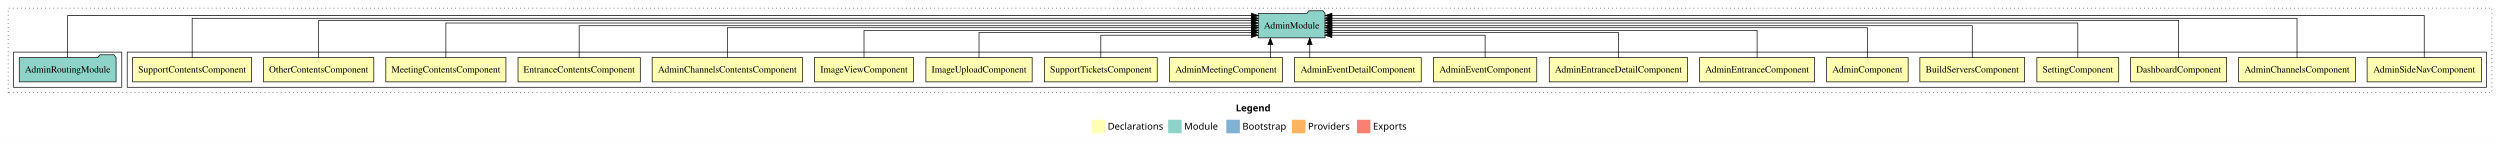
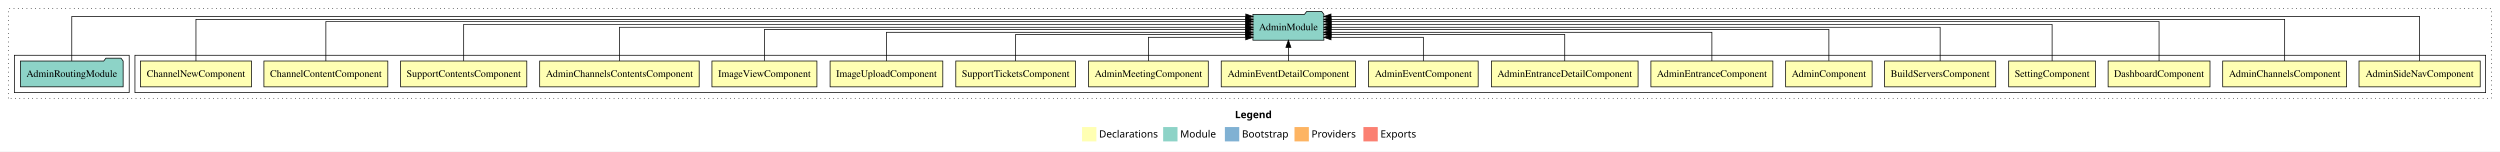
- <svg xmlns="http://www.w3.org/2000/svg" width="3695pt" height="211pt" viewBox="0.00 0.00 3695.00 211.00">
+ <svg xmlns="http://www.w3.org/2000/svg" width="3483pt" height="211pt" viewBox="0.00 0.00 3483.00 211.00">
  <g id="graph0" class="graph" transform="scale(1 1) rotate(0) translate(4 207)">
-     <polygon fill="#ffffff" stroke="transparent" points="-4,4 -4,-207 3691,-207 3691,4 -4,4" />
-     <text text-anchor="start" x="1822.509" y="-42.4" font-family="sans-serif" font-weight="bold" font-size="14.00" fill="#000000">Legend</text>
-     <polygon fill="#ffffb3" stroke="transparent" points="1609.5,-10 1609.5,-30 1629.5,-30 1629.5,-10 1609.5,-10" />
-     <text text-anchor="start" x="1633.129" y="-15.4" font-family="sans-serif" font-size="14.00" fill="#000000">  Declarations</text>
-     <polygon fill="#8dd3c7" stroke="transparent" points="1722.5,-10 1722.5,-30 1742.5,-30 1742.5,-10 1722.5,-10" />
-     <text text-anchor="start" x="1746.225" y="-15.4" font-family="sans-serif" font-size="14.00" fill="#000000">  Module</text>
-     <polygon fill="#80b1d3" stroke="transparent" points="1808.5,-10 1808.5,-30 1828.5,-30 1828.5,-10 1808.5,-10" />
-     <text text-anchor="start" x="1832.281" y="-15.4" font-family="sans-serif" font-size="14.00" fill="#000000">  Bootstrap</text>
-     <polygon fill="#fdb462" stroke="transparent" points="1905.5,-10 1905.5,-30 1925.5,-30 1925.5,-10 1905.5,-10" />
-     <text text-anchor="start" x="1929.173" y="-15.4" font-family="sans-serif" font-size="14.00" fill="#000000">  Providers</text>
-     <polygon fill="#fb8072" stroke="transparent" points="2001.5,-10 2001.5,-30 2021.5,-30 2021.5,-10 2001.5,-10" />
-     <text text-anchor="start" x="2025.226" y="-15.4" font-family="sans-serif" font-size="14.00" fill="#000000">  Exports</text>
+     <polygon fill="#ffffff" stroke="transparent" points="-4,4 -4,-207 3479,-207 3479,4 -4,4" />
+     <text text-anchor="start" x="1716.509" y="-42.4" font-family="sans-serif" font-weight="bold" font-size="14.00" fill="#000000">Legend</text>
+     <polygon fill="#ffffb3" stroke="transparent" points="1503.5,-10 1503.5,-30 1523.5,-30 1523.5,-10 1503.5,-10" />
+     <text text-anchor="start" x="1527.129" y="-15.4" font-family="sans-serif" font-size="14.00" fill="#000000">  Declarations</text>
+     <polygon fill="#8dd3c7" stroke="transparent" points="1616.5,-10 1616.5,-30 1636.5,-30 1636.5,-10 1616.5,-10" />
+     <text text-anchor="start" x="1640.225" y="-15.4" font-family="sans-serif" font-size="14.00" fill="#000000">  Module</text>
+     <polygon fill="#80b1d3" stroke="transparent" points="1702.5,-10 1702.5,-30 1722.5,-30 1722.5,-10 1702.5,-10" />
+     <text text-anchor="start" x="1726.281" y="-15.4" font-family="sans-serif" font-size="14.00" fill="#000000">  Bootstrap</text>
+     <polygon fill="#fdb462" stroke="transparent" points="1799.5,-10 1799.5,-30 1819.5,-30 1819.5,-10 1799.5,-10" />
+     <text text-anchor="start" x="1823.173" y="-15.4" font-family="sans-serif" font-size="14.00" fill="#000000">  Providers</text>
+     <polygon fill="#fb8072" stroke="transparent" points="1895.5,-10 1895.5,-30 1915.5,-30 1915.5,-10 1895.5,-10" />
+     <text text-anchor="start" x="1919.226" y="-15.4" font-family="sans-serif" font-size="14.00" fill="#000000">  Exports</text>
    <g id="clust1" class="cluster">
-       <polygon fill="none" stroke="#000000" stroke-dasharray="1,5" points="8,-70 8,-195 3679,-195 3679,-70 8,-70" />
+       <polygon fill="none" stroke="#000000" stroke-dasharray="1,5" points="8,-70 8,-195 3467,-195 3467,-70 8,-70" />
    </g>
    <g id="clust2" class="cluster">
-       <polygon fill="none" stroke="#000000" points="184,-78 184,-130 3671,-130 3671,-78 184,-78" />
+       <polygon fill="none" stroke="#000000" points="184,-78 184,-130 3459,-130 3459,-78 184,-78" />
    </g>
-     <g id="clust22" class="cluster">
+     <g id="clust21" class="cluster">
      <polygon fill="none" stroke="#000000" points="16,-78 16,-130 176,-130 176,-78 16,-78" />
    </g>
    <g id="node1" class="node">
-       <polygon fill="#ffffb3" stroke="#000000" points="3663.43,-122 3494.57,-122 3494.57,-86 3663.43,-86 3663.43,-122" />
-       <text text-anchor="middle" x="3579" y="-99.8" font-family="Times,serif" font-size="14.00" fill="#000000">AdminSideNavComponent</text>
+       <polygon fill="#ffffb3" stroke="#000000" points="3451.43,-122 3282.57,-122 3282.57,-86 3451.43,-86 3451.43,-122" />
+       <text text-anchor="middle" x="3367" y="-99.8" font-family="Times,serif" font-size="14.00" fill="#000000">AdminSideNavComponent</text>
+     </g>
+     <g id="node19" class="node">
+       <polygon fill="#8dd3c7" stroke="#000000" points="1840.439,-187 1837.439,-191 1816.439,-191 1813.439,-187 1741.561,-187 1741.561,-151 1840.439,-151 1840.439,-187" />
+       <text text-anchor="middle" x="1791" y="-164.8" font-family="Times,serif" font-size="14.00" fill="#000000">AdminModule</text>
+     </g>
+     <g id="edge1" class="edge">
+       <path fill="none" stroke="#000000" d="M3367,-122.153C3367,-145.757 3367,-184 3367,-184 3367,-184 1850.331,-184 1850.331,-184" />
+       <polygon fill="#000000" stroke="#000000" points="1850.331,-180.5 1840.331,-184 1850.331,-187.5 1850.331,-180.5" />
+     </g>
+     <g id="node2" class="node">
+       <polygon fill="#ffffb3" stroke="#000000" points="3265.322,-122 3092.678,-122 3092.678,-86 3265.322,-86 3265.322,-122" />
+       <text text-anchor="middle" x="3179" y="-99.8" font-family="Times,serif" font-size="14.00" fill="#000000">AdminChannelsComponent</text>
+     </g>
+     <g id="edge2" class="edge">
+       <path fill="none" stroke="#000000" d="M3179,-122.011C3179,-144.485 3179,-180 3179,-180 3179,-180 1850.4,-180 1850.4,-180" />
+       <polygon fill="#000000" stroke="#000000" points="1850.4,-176.5 1840.4,-180 1850.4,-183.5 1850.4,-176.5" />
+     </g>
+     <g id="node3" class="node">
+       <polygon fill="#ffffb3" stroke="#000000" points="3074.973,-122 2933.027,-122 2933.027,-86 3074.973,-86 3074.973,-122" />
+       <text text-anchor="middle" x="3004" y="-99.8" font-family="Times,serif" font-size="14.00" fill="#000000">DashboardComponent</text>
+     </g>
+     <g id="edge3" class="edge">
+       <path fill="none" stroke="#000000" d="M3004,-122.045C3004,-143.662 3004,-177 3004,-177 3004,-177 1850.432,-177 1850.432,-177" />
+       <polygon fill="#000000" stroke="#000000" points="1850.432,-173.5 1840.432,-177 1850.432,-180.5 1850.432,-173.5" />
+     </g>
+     <g id="node4" class="node">
+       <polygon fill="#ffffb3" stroke="#000000" points="2915.501,-122 2794.499,-122 2794.499,-86 2915.501,-86 2915.501,-122" />
+       <text text-anchor="middle" x="2855" y="-99.8" font-family="Times,serif" font-size="14.00" fill="#000000">SettingComponent</text>
+     </g>
+     <g id="edge4" class="edge">
+       <path fill="none" stroke="#000000" d="M2855,-122.129C2855,-142.572 2855,-173 2855,-173 2855,-173 1850.538,-173 1850.538,-173" />
+       <polygon fill="#000000" stroke="#000000" points="1850.538,-169.5 1840.538,-173 1850.538,-176.5 1850.538,-169.5" />
+     </g>
+     <g id="node5" class="node">
+       <polygon fill="#ffffb3" stroke="#000000" points="2776.428,-122 2621.572,-122 2621.572,-86 2776.428,-86 2776.428,-122" />
+       <text text-anchor="middle" x="2699" y="-99.8" font-family="Times,serif" font-size="14.00" fill="#000000">BuildServersComponent</text>
+     </g>
+     <g id="edge5" class="edge">
+       <path fill="none" stroke="#000000" d="M2699,-122.106C2699,-141.339 2699,-169 2699,-169 2699,-169 1850.463,-169 1850.463,-169" />
+       <polygon fill="#000000" stroke="#000000" points="1850.463,-165.5 1840.463,-169 1850.463,-172.5 1850.463,-165.5" />
+     </g>
+     <g id="node6" class="node">
+       <polygon fill="#ffffb3" stroke="#000000" points="2604.22,-122 2483.78,-122 2483.78,-86 2604.22,-86 2604.22,-122" />
+       <text text-anchor="middle" x="2544" y="-99.8" font-family="Times,serif" font-size="14.00" fill="#000000">AdminComponent</text>
+     </g>
+     <g id="edge6" class="edge">
+       <path fill="none" stroke="#000000" d="M2544,-122.267C2544,-140.555 2544,-166 2544,-166 2544,-166 1850.406,-166 1850.406,-166" />
+       <polygon fill="#000000" stroke="#000000" points="1850.407,-162.5 1840.406,-166 1850.406,-169.5 1850.407,-162.5" />
+     </g>
+     <g id="node7" class="node">
+       <polygon fill="#ffffb3" stroke="#000000" points="2465.968,-122 2296.032,-122 2296.032,-86 2465.968,-86 2465.968,-122" />
+       <text text-anchor="middle" x="2381" y="-99.8" font-family="Times,serif" font-size="14.00" fill="#000000">AdminEntranceComponent</text>
+     </g>
+     <g id="edge7" class="edge">
+       <path fill="none" stroke="#000000" d="M2381,-122.034C2381,-139.06 2381,-162 2381,-162 2381,-162 1850.288,-162 1850.288,-162" />
+       <polygon fill="#000000" stroke="#000000" points="1850.288,-158.5 1840.288,-162 1850.288,-165.5 1850.288,-158.5" />
+     </g>
+     <g id="node8" class="node">
+       <polygon fill="#ffffb3" stroke="#000000" points="2278.175,-122 2073.825,-122 2073.825,-86 2278.175,-86 2278.175,-122" />
+       <text text-anchor="middle" x="2176" y="-99.8" font-family="Times,serif" font-size="14.00" fill="#000000">AdminEntranceDetailComponent</text>
+     </g>
+     <g id="edge8" class="edge">
+       <path fill="none" stroke="#000000" d="M2176,-122.009C2176,-138.049 2176,-159 2176,-159 2176,-159 1850.544,-159 1850.544,-159" />
+       <polygon fill="#000000" stroke="#000000" points="1850.544,-155.5 1840.544,-159 1850.544,-162.5 1850.544,-155.5" />
+     </g>
+     <g id="node9" class="node">
+       <polygon fill="#ffffb3" stroke="#000000" points="2055.378,-122 1902.622,-122 1902.622,-86 2055.378,-86 2055.378,-122" />
+       <text text-anchor="middle" x="1979" y="-99.8" font-family="Times,serif" font-size="14.00" fill="#000000">AdminEventComponent</text>
+     </g>
+     <g id="edge9" class="edge">
+       <path fill="none" stroke="#000000" d="M1979,-122.124C1979,-136.783 1979,-155 1979,-155 1979,-155 1850.395,-155 1850.395,-155" />
+       <polygon fill="#000000" stroke="#000000" points="1850.395,-151.5 1840.395,-155 1850.395,-158.5 1850.395,-151.5" />
+     </g>
+     <g id="node10" class="node">
+       <polygon fill="#ffffb3" stroke="#000000" points="1884.586,-122 1697.414,-122 1697.414,-86 1884.586,-86 1884.586,-122" />
+       <text text-anchor="middle" x="1791" y="-99.8" font-family="Times,serif" font-size="14.00" fill="#000000">AdminEventDetailComponent</text>
+     </g>
+     <g id="edge10" class="edge">
+       <path fill="none" stroke="#000000" d="M1791,-122.106C1791,-122.106 1791,-140.991 1791,-140.991" />
+       <polygon fill="#000000" stroke="#000000" points="1787.5,-140.991 1791,-150.991 1794.5,-140.991 1787.5,-140.991" />
+     </g>
+     <g id="node11" class="node">
+       <polygon fill="#ffffb3" stroke="#000000" points="1679.375,-122 1512.625,-122 1512.625,-86 1679.375,-86 1679.375,-122" />
+       <text text-anchor="middle" x="1596" y="-99.8" font-family="Times,serif" font-size="14.00" fill="#000000">AdminMeetingComponent</text>
+     </g>
+     <g id="edge11" class="edge">
+       <path fill="none" stroke="#000000" d="M1596,-122.124C1596,-136.783 1596,-155 1596,-155 1596,-155 1731.541,-155 1731.541,-155" />
+       <polygon fill="#000000" stroke="#000000" points="1731.541,-158.5 1741.541,-155 1731.541,-151.5 1731.541,-158.5" />
+     </g>
+     <g id="node12" class="node">
+       <polygon fill="#ffffb3" stroke="#000000" points="1494.374,-122 1327.626,-122 1327.626,-86 1494.374,-86 1494.374,-122" />
+       <text text-anchor="middle" x="1411" y="-99.8" font-family="Times,serif" font-size="14.00" fill="#000000">SupportTicketsComponent</text>
+     </g>
+     <g id="edge12" class="edge">
+       <path fill="none" stroke="#000000" d="M1411,-122.009C1411,-138.049 1411,-159 1411,-159 1411,-159 1731.711,-159 1731.711,-159" />
+       <polygon fill="#000000" stroke="#000000" points="1731.711,-162.5 1741.711,-159 1731.711,-155.5 1731.711,-162.5" />
+     </g>
+     <g id="node13" class="node">
+       <polygon fill="#ffffb3" stroke="#000000" points="1309.525,-122 1152.475,-122 1152.475,-86 1309.525,-86 1309.525,-122" />
+       <text text-anchor="middle" x="1231" y="-99.8" font-family="Times,serif" font-size="14.00" fill="#000000">ImageUploadComponent</text>
+     </g>
+     <g id="edge13" class="edge">
+       <path fill="none" stroke="#000000" d="M1231,-122.034C1231,-139.06 1231,-162 1231,-162 1231,-162 1731.304,-162 1731.304,-162" />
+       <polygon fill="#000000" stroke="#000000" points="1731.304,-165.5 1741.304,-162 1731.304,-158.5 1731.304,-165.5" />
+     </g>
+     <g id="node14" class="node">
+       <polygon fill="#ffffb3" stroke="#000000" points="1134.132,-122 987.868,-122 987.868,-86 1134.132,-86 1134.132,-122" />
+       <text text-anchor="middle" x="1061" y="-99.8" font-family="Times,serif" font-size="14.00" fill="#000000">ImageViewComponent</text>
+     </g>
+     <g id="edge14" class="edge">
+       <path fill="none" stroke="#000000" d="M1061,-122.267C1061,-140.555 1061,-166 1061,-166 1061,-166 1731.684,-166 1731.684,-166" />
+       <polygon fill="#000000" stroke="#000000" points="1731.684,-169.5 1741.684,-166 1731.684,-162.5 1731.684,-169.5" />
+     </g>
+     <g id="node15" class="node">
+       <polygon fill="#ffffb3" stroke="#000000" points="970.098,-122 747.902,-122 747.902,-86 970.098,-86 970.098,-122" />
+       <text text-anchor="middle" x="859" y="-99.8" font-family="Times,serif" font-size="14.00" fill="#000000">AdminChannelsContentsComponent</text>
+     </g>
+     <g id="edge15" class="edge">
+       <path fill="none" stroke="#000000" d="M859,-122.106C859,-141.339 859,-169 859,-169 859,-169 1731.55,-169 1731.55,-169" />
+       <polygon fill="#000000" stroke="#000000" points="1731.55,-172.5 1741.55,-169 1731.55,-165.5 1731.55,-172.5" />
+     </g>
+     <g id="node16" class="node">
+       <polygon fill="#ffffb3" stroke="#000000" points="729.944,-122 554.056,-122 554.056,-86 729.944,-86 729.944,-122" />
+       <text text-anchor="middle" x="642" y="-99.8" font-family="Times,serif" font-size="14.00" fill="#000000">SupportContentsComponent</text>
+     </g>
+     <g id="edge16" class="edge">
+       <path fill="none" stroke="#000000" d="M642,-122.129C642,-142.572 642,-173 642,-173 642,-173 1731.629,-173 1731.629,-173" />
+       <polygon fill="#000000" stroke="#000000" points="1731.629,-176.5 1741.629,-173 1731.629,-169.5 1731.629,-176.5" />
+     </g>
+     <g id="node17" class="node">
+       <polygon fill="#ffffb3" stroke="#000000" points="536.322,-122 363.678,-122 363.678,-86 536.322,-86 536.322,-122" />
+       <text text-anchor="middle" x="450" y="-99.8" font-family="Times,serif" font-size="14.00" fill="#000000">ChannelContentComponent</text>
+     </g>
+     <g id="edge17" class="edge">
+       <path fill="none" stroke="#000000" d="M450,-122.045C450,-143.662 450,-177 450,-177 450,-177 1731.683,-177 1731.683,-177" />
+       <polygon fill="#000000" stroke="#000000" points="1731.683,-180.5 1741.683,-177 1731.683,-173.5 1731.683,-180.5" />
+     </g>
+     <g id="node18" class="node">
+       <polygon fill="#ffffb3" stroke="#000000" points="346.417,-122 191.583,-122 191.583,-86 346.417,-86 346.417,-122" />
+       <text text-anchor="middle" x="269" y="-99.8" font-family="Times,serif" font-size="14.00" fill="#000000">ChannelNewComponent</text>
+     </g>
+     <g id="edge18" class="edge">
+       <path fill="none" stroke="#000000" d="M269,-122.011C269,-144.485 269,-180 269,-180 269,-180 1731.656,-180 1731.656,-180" />
+       <polygon fill="#000000" stroke="#000000" points="1731.656,-183.5 1741.656,-180 1731.656,-176.5 1731.656,-183.5" />
    </g>
    <g id="node20" class="node">
-       <polygon fill="#8dd3c7" stroke="#000000" points="1954.439,-187 1951.439,-191 1930.439,-191 1927.439,-187 1855.561,-187 1855.561,-151 1954.439,-151 1954.439,-187" />
-       <text text-anchor="middle" x="1905" y="-164.8" font-family="Times,serif" font-size="14.00" fill="#000000">AdminModule</text>
-     </g>
-     <g id="edge1" class="edge">
-       <path fill="none" stroke="#000000" d="M3579,-122.153C3579,-145.757 3579,-184 3579,-184 3579,-184 1964.645,-184 1964.645,-184" />
-       <polygon fill="#000000" stroke="#000000" points="1964.645,-180.5 1954.645,-184 1964.645,-187.5 1964.645,-180.5" />
-     </g>
-     <g id="node2" class="node">
-       <polygon fill="#ffffb3" stroke="#000000" points="3477.322,-122 3304.678,-122 3304.678,-86 3477.322,-86 3477.322,-122" />
-       <text text-anchor="middle" x="3391" y="-99.8" font-family="Times,serif" font-size="14.00" fill="#000000">AdminChannelsComponent</text>
-     </g>
-     <g id="edge2" class="edge">
-       <path fill="none" stroke="#000000" d="M3391,-122.011C3391,-144.485 3391,-180 3391,-180 3391,-180 1964.442,-180 1964.442,-180" />
-       <polygon fill="#000000" stroke="#000000" points="1964.442,-176.5 1954.442,-180 1964.442,-183.5 1964.442,-176.5" />
-     </g>
-     <g id="node3" class="node">
-       <polygon fill="#ffffb3" stroke="#000000" points="3286.973,-122 3145.027,-122 3145.027,-86 3286.973,-86 3286.973,-122" />
-       <text text-anchor="middle" x="3216" y="-99.8" font-family="Times,serif" font-size="14.00" fill="#000000">DashboardComponent</text>
-     </g>
-     <g id="edge3" class="edge">
-       <path fill="none" stroke="#000000" d="M3216,-122.045C3216,-143.662 3216,-177 3216,-177 3216,-177 1964.395,-177 1964.395,-177" />
-       <polygon fill="#000000" stroke="#000000" points="1964.395,-173.5 1954.395,-177 1964.395,-180.5 1964.395,-173.5" />
-     </g>
-     <g id="node4" class="node">
-       <polygon fill="#ffffb3" stroke="#000000" points="3127.501,-122 3006.499,-122 3006.499,-86 3127.501,-86 3127.501,-122" />
-       <text text-anchor="middle" x="3067" y="-99.8" font-family="Times,serif" font-size="14.00" fill="#000000">SettingComponent</text>
-     </g>
-     <g id="edge4" class="edge">
-       <path fill="none" stroke="#000000" d="M3067,-122.129C3067,-142.572 3067,-173 3067,-173 3067,-173 1964.558,-173 1964.558,-173" />
-       <polygon fill="#000000" stroke="#000000" points="1964.558,-169.5 1954.558,-173 1964.558,-176.5 1964.558,-169.5" />
-     </g>
-     <g id="node5" class="node">
-       <polygon fill="#ffffb3" stroke="#000000" points="2988.428,-122 2833.572,-122 2833.572,-86 2988.428,-86 2988.428,-122" />
-       <text text-anchor="middle" x="2911" y="-99.8" font-family="Times,serif" font-size="14.00" fill="#000000">BuildServersComponent</text>
-     </g>
-     <g id="edge5" class="edge">
-       <path fill="none" stroke="#000000" d="M2911,-122.106C2911,-141.339 2911,-169 2911,-169 2911,-169 1964.545,-169 1964.545,-169" />
-       <polygon fill="#000000" stroke="#000000" points="1964.545,-165.5 1954.545,-169 1964.544,-172.5 1964.545,-165.5" />
-     </g>
-     <g id="node6" class="node">
-       <polygon fill="#ffffb3" stroke="#000000" points="2816.22,-122 2695.78,-122 2695.78,-86 2816.22,-86 2816.22,-122" />
-       <text text-anchor="middle" x="2756" y="-99.8" font-family="Times,serif" font-size="14.00" fill="#000000">AdminComponent</text>
-     </g>
-     <g id="edge6" class="edge">
-       <path fill="none" stroke="#000000" d="M2756,-122.267C2756,-140.555 2756,-166 2756,-166 2756,-166 1964.432,-166 1964.432,-166" />
-       <polygon fill="#000000" stroke="#000000" points="1964.432,-162.5 1954.432,-166 1964.432,-169.5 1964.432,-162.5" />
-     </g>
-     <g id="node7" class="node">
-       <polygon fill="#ffffb3" stroke="#000000" points="2677.968,-122 2508.032,-122 2508.032,-86 2677.968,-86 2677.968,-122" />
-       <text text-anchor="middle" x="2593" y="-99.8" font-family="Times,serif" font-size="14.00" fill="#000000">AdminEntranceComponent</text>
-     </g>
-     <g id="edge7" class="edge">
-       <path fill="none" stroke="#000000" d="M2593,-122.034C2593,-139.06 2593,-162 2593,-162 2593,-162 1964.479,-162 1964.479,-162" />
-       <polygon fill="#000000" stroke="#000000" points="1964.479,-158.5 1954.479,-162 1964.479,-165.5 1964.479,-158.5" />
-     </g>
-     <g id="node8" class="node">
-       <polygon fill="#ffffb3" stroke="#000000" points="2490.175,-122 2285.825,-122 2285.825,-86 2490.175,-86 2490.175,-122" />
-       <text text-anchor="middle" x="2388" y="-99.8" font-family="Times,serif" font-size="14.00" fill="#000000">AdminEntranceDetailComponent</text>
-     </g>
-     <g id="edge8" class="edge">
-       <path fill="none" stroke="#000000" d="M2388,-122.009C2388,-138.049 2388,-159 2388,-159 2388,-159 1964.42,-159 1964.42,-159" />
-       <polygon fill="#000000" stroke="#000000" points="1964.42,-155.5 1954.42,-159 1964.42,-162.5 1964.42,-155.5" />
-     </g>
-     <g id="node9" class="node">
-       <polygon fill="#ffffb3" stroke="#000000" points="2267.378,-122 2114.622,-122 2114.622,-86 2267.378,-86 2267.378,-122" />
-       <text text-anchor="middle" x="2191" y="-99.8" font-family="Times,serif" font-size="14.00" fill="#000000">AdminEventComponent</text>
-     </g>
-     <g id="edge9" class="edge">
-       <path fill="none" stroke="#000000" d="M2191,-122.124C2191,-136.783 2191,-155 2191,-155 2191,-155 1964.491,-155 1964.491,-155" />
-       <polygon fill="#000000" stroke="#000000" points="1964.491,-151.5 1954.491,-155 1964.491,-158.5 1964.491,-151.5" />
-     </g>
-     <g id="node10" class="node">
-       <polygon fill="#ffffb3" stroke="#000000" points="2096.586,-122 1909.414,-122 1909.414,-86 2096.586,-86 2096.586,-122" />
-       <text text-anchor="middle" x="2003" y="-99.8" font-family="Times,serif" font-size="14.00" fill="#000000">AdminEventDetailComponent</text>
-     </g>
-     <g id="edge10" class="edge">
-       <path fill="none" stroke="#000000" d="M1931.838,-122.106C1931.838,-122.106 1931.838,-140.991 1931.838,-140.991" />
-       <polygon fill="#000000" stroke="#000000" points="1928.338,-140.991 1931.838,-150.991 1935.338,-140.991 1928.338,-140.991" />
-     </g>
-     <g id="node11" class="node">
-       <polygon fill="#ffffb3" stroke="#000000" points="1891.375,-122 1724.625,-122 1724.625,-86 1891.375,-86 1891.375,-122" />
-       <text text-anchor="middle" x="1808" y="-99.8" font-family="Times,serif" font-size="14.00" fill="#000000">AdminMeetingComponent</text>
-     </g>
-     <g id="edge11" class="edge">
-       <path fill="none" stroke="#000000" d="M1873.609,-122.106C1873.609,-122.106 1873.609,-140.991 1873.609,-140.991" />
-       <polygon fill="#000000" stroke="#000000" points="1870.11,-140.991 1873.609,-150.991 1877.11,-140.991 1870.11,-140.991" />
-     </g>
-     <g id="node12" class="node">
-       <polygon fill="#ffffb3" stroke="#000000" points="1706.374,-122 1539.626,-122 1539.626,-86 1706.374,-86 1706.374,-122" />
-       <text text-anchor="middle" x="1623" y="-99.8" font-family="Times,serif" font-size="14.00" fill="#000000">SupportTicketsComponent</text>
-     </g>
-     <g id="edge12" class="edge">
-       <path fill="none" stroke="#000000" d="M1623,-122.124C1623,-136.783 1623,-155 1623,-155 1623,-155 1845.557,-155 1845.557,-155" />
-       <polygon fill="#000000" stroke="#000000" points="1845.557,-158.5 1855.557,-155 1845.557,-151.5 1845.557,-158.5" />
-     </g>
-     <g id="node13" class="node">
-       <polygon fill="#ffffb3" stroke="#000000" points="1521.525,-122 1364.475,-122 1364.475,-86 1521.525,-86 1521.525,-122" />
-       <text text-anchor="middle" x="1443" y="-99.8" font-family="Times,serif" font-size="14.00" fill="#000000">ImageUploadComponent</text>
-     </g>
-     <g id="edge13" class="edge">
-       <path fill="none" stroke="#000000" d="M1443,-122.009C1443,-138.049 1443,-159 1443,-159 1443,-159 1845.558,-159 1845.558,-159" />
-       <polygon fill="#000000" stroke="#000000" points="1845.558,-162.5 1855.558,-159 1845.558,-155.5 1845.558,-162.5" />
-     </g>
-     <g id="node14" class="node">
-       <polygon fill="#ffffb3" stroke="#000000" points="1346.132,-122 1199.868,-122 1199.868,-86 1346.132,-86 1346.132,-122" />
-       <text text-anchor="middle" x="1273" y="-99.8" font-family="Times,serif" font-size="14.00" fill="#000000">ImageViewComponent</text>
-     </g>
-     <g id="edge14" class="edge">
-       <path fill="none" stroke="#000000" d="M1273,-122.034C1273,-139.06 1273,-162 1273,-162 1273,-162 1845.671,-162 1845.671,-162" />
-       <polygon fill="#000000" stroke="#000000" points="1845.671,-165.5 1855.671,-162 1845.671,-158.5 1845.671,-165.5" />
-     </g>
-     <g id="node15" class="node">
-       <polygon fill="#ffffb3" stroke="#000000" points="1182.098,-122 959.902,-122 959.902,-86 1182.098,-86 1182.098,-122" />
-       <text text-anchor="middle" x="1071" y="-99.8" font-family="Times,serif" font-size="14.00" fill="#000000">AdminChannelsContentsComponent</text>
-     </g>
-     <g id="edge15" class="edge">
-       <path fill="none" stroke="#000000" d="M1071,-122.267C1071,-140.555 1071,-166 1071,-166 1071,-166 1845.636,-166 1845.636,-166" />
-       <polygon fill="#000000" stroke="#000000" points="1845.636,-169.5 1855.636,-166 1845.636,-162.5 1845.636,-169.5" />
-     </g>
-     <g id="node16" class="node">
-       <polygon fill="#ffffb3" stroke="#000000" points="942.357,-122 761.643,-122 761.643,-86 942.357,-86 942.357,-122" />
-       <text text-anchor="middle" x="852" y="-99.8" font-family="Times,serif" font-size="14.00" fill="#000000">EntranceContentsComponent</text>
-     </g>
-     <g id="edge16" class="edge">
-       <path fill="none" stroke="#000000" d="M852,-122.106C852,-141.339 852,-169 852,-169 852,-169 1845.624,-169 1845.624,-169" />
-       <polygon fill="#000000" stroke="#000000" points="1845.624,-172.5 1855.624,-169 1845.624,-165.5 1845.624,-172.5" />
-     </g>
-     <g id="node17" class="node">
-       <polygon fill="#ffffb3" stroke="#000000" points="743.765,-122 566.235,-122 566.235,-86 743.765,-86 743.765,-122" />
-       <text text-anchor="middle" x="655" y="-99.8" font-family="Times,serif" font-size="14.00" fill="#000000">MeetingContentsComponent</text>
-     </g>
-     <g id="edge17" class="edge">
-       <path fill="none" stroke="#000000" d="M655,-122.129C655,-142.572 655,-173 655,-173 655,-173 1845.613,-173 1845.613,-173" />
-       <polygon fill="#000000" stroke="#000000" points="1845.613,-176.5 1855.613,-173 1845.613,-169.5 1845.613,-176.5" />
-     </g>
-     <g id="node18" class="node">
-       <polygon fill="#ffffb3" stroke="#000000" points="548.482,-122 385.518,-122 385.518,-86 548.482,-86 548.482,-122" />
-       <text text-anchor="middle" x="467" y="-99.8" font-family="Times,serif" font-size="14.00" fill="#000000">OtherContentsComponent</text>
-     </g>
-     <g id="edge18" class="edge">
-       <path fill="none" stroke="#000000" d="M467,-122.045C467,-143.662 467,-177 467,-177 467,-177 1845.501,-177 1845.501,-177" />
-       <polygon fill="#000000" stroke="#000000" points="1845.501,-180.5 1855.501,-177 1845.501,-173.5 1845.501,-180.5" />
-     </g>
-     <g id="node19" class="node">
-       <polygon fill="#ffffb3" stroke="#000000" points="367.944,-122 192.056,-122 192.056,-86 367.944,-86 367.944,-122" />
-       <text text-anchor="middle" x="280" y="-99.8" font-family="Times,serif" font-size="14.00" fill="#000000">SupportContentsComponent</text>
-     </g>
-     <g id="edge19" class="edge">
-       <path fill="none" stroke="#000000" d="M280,-122.011C280,-144.485 280,-180 280,-180 280,-180 1845.48,-180 1845.48,-180" />
-       <polygon fill="#000000" stroke="#000000" points="1845.48,-183.5 1855.48,-180 1845.48,-176.5 1845.48,-183.5" />
-     </g>
-     <g id="node21" class="node">
      <polygon fill="#8dd3c7" stroke="#000000" points="167.556,-122 164.556,-126 143.556,-126 140.556,-122 24.444,-122 24.444,-86 167.556,-86 167.556,-122" />
      <text text-anchor="middle" x="96" y="-99.8" font-family="Times,serif" font-size="14.00" fill="#000000">AdminRoutingModule</text>
    </g>
-     <g id="edge20" class="edge">
-       <path fill="none" stroke="#000000" d="M96,-122.153C96,-145.757 96,-184 96,-184 96,-184 1845.675,-184 1845.675,-184" />
-       <polygon fill="#000000" stroke="#000000" points="1845.676,-187.5 1855.675,-184 1845.675,-180.5 1845.676,-187.5" />
+     <g id="edge19" class="edge">
+       <path fill="none" stroke="#000000" d="M96,-122.153C96,-145.757 96,-184 96,-184 96,-184 1731.646,-184 1731.646,-184" />
+       <polygon fill="#000000" stroke="#000000" points="1731.646,-187.5 1741.646,-184 1731.646,-180.5 1731.646,-187.5" />
    </g>
  </g>
</svg>
